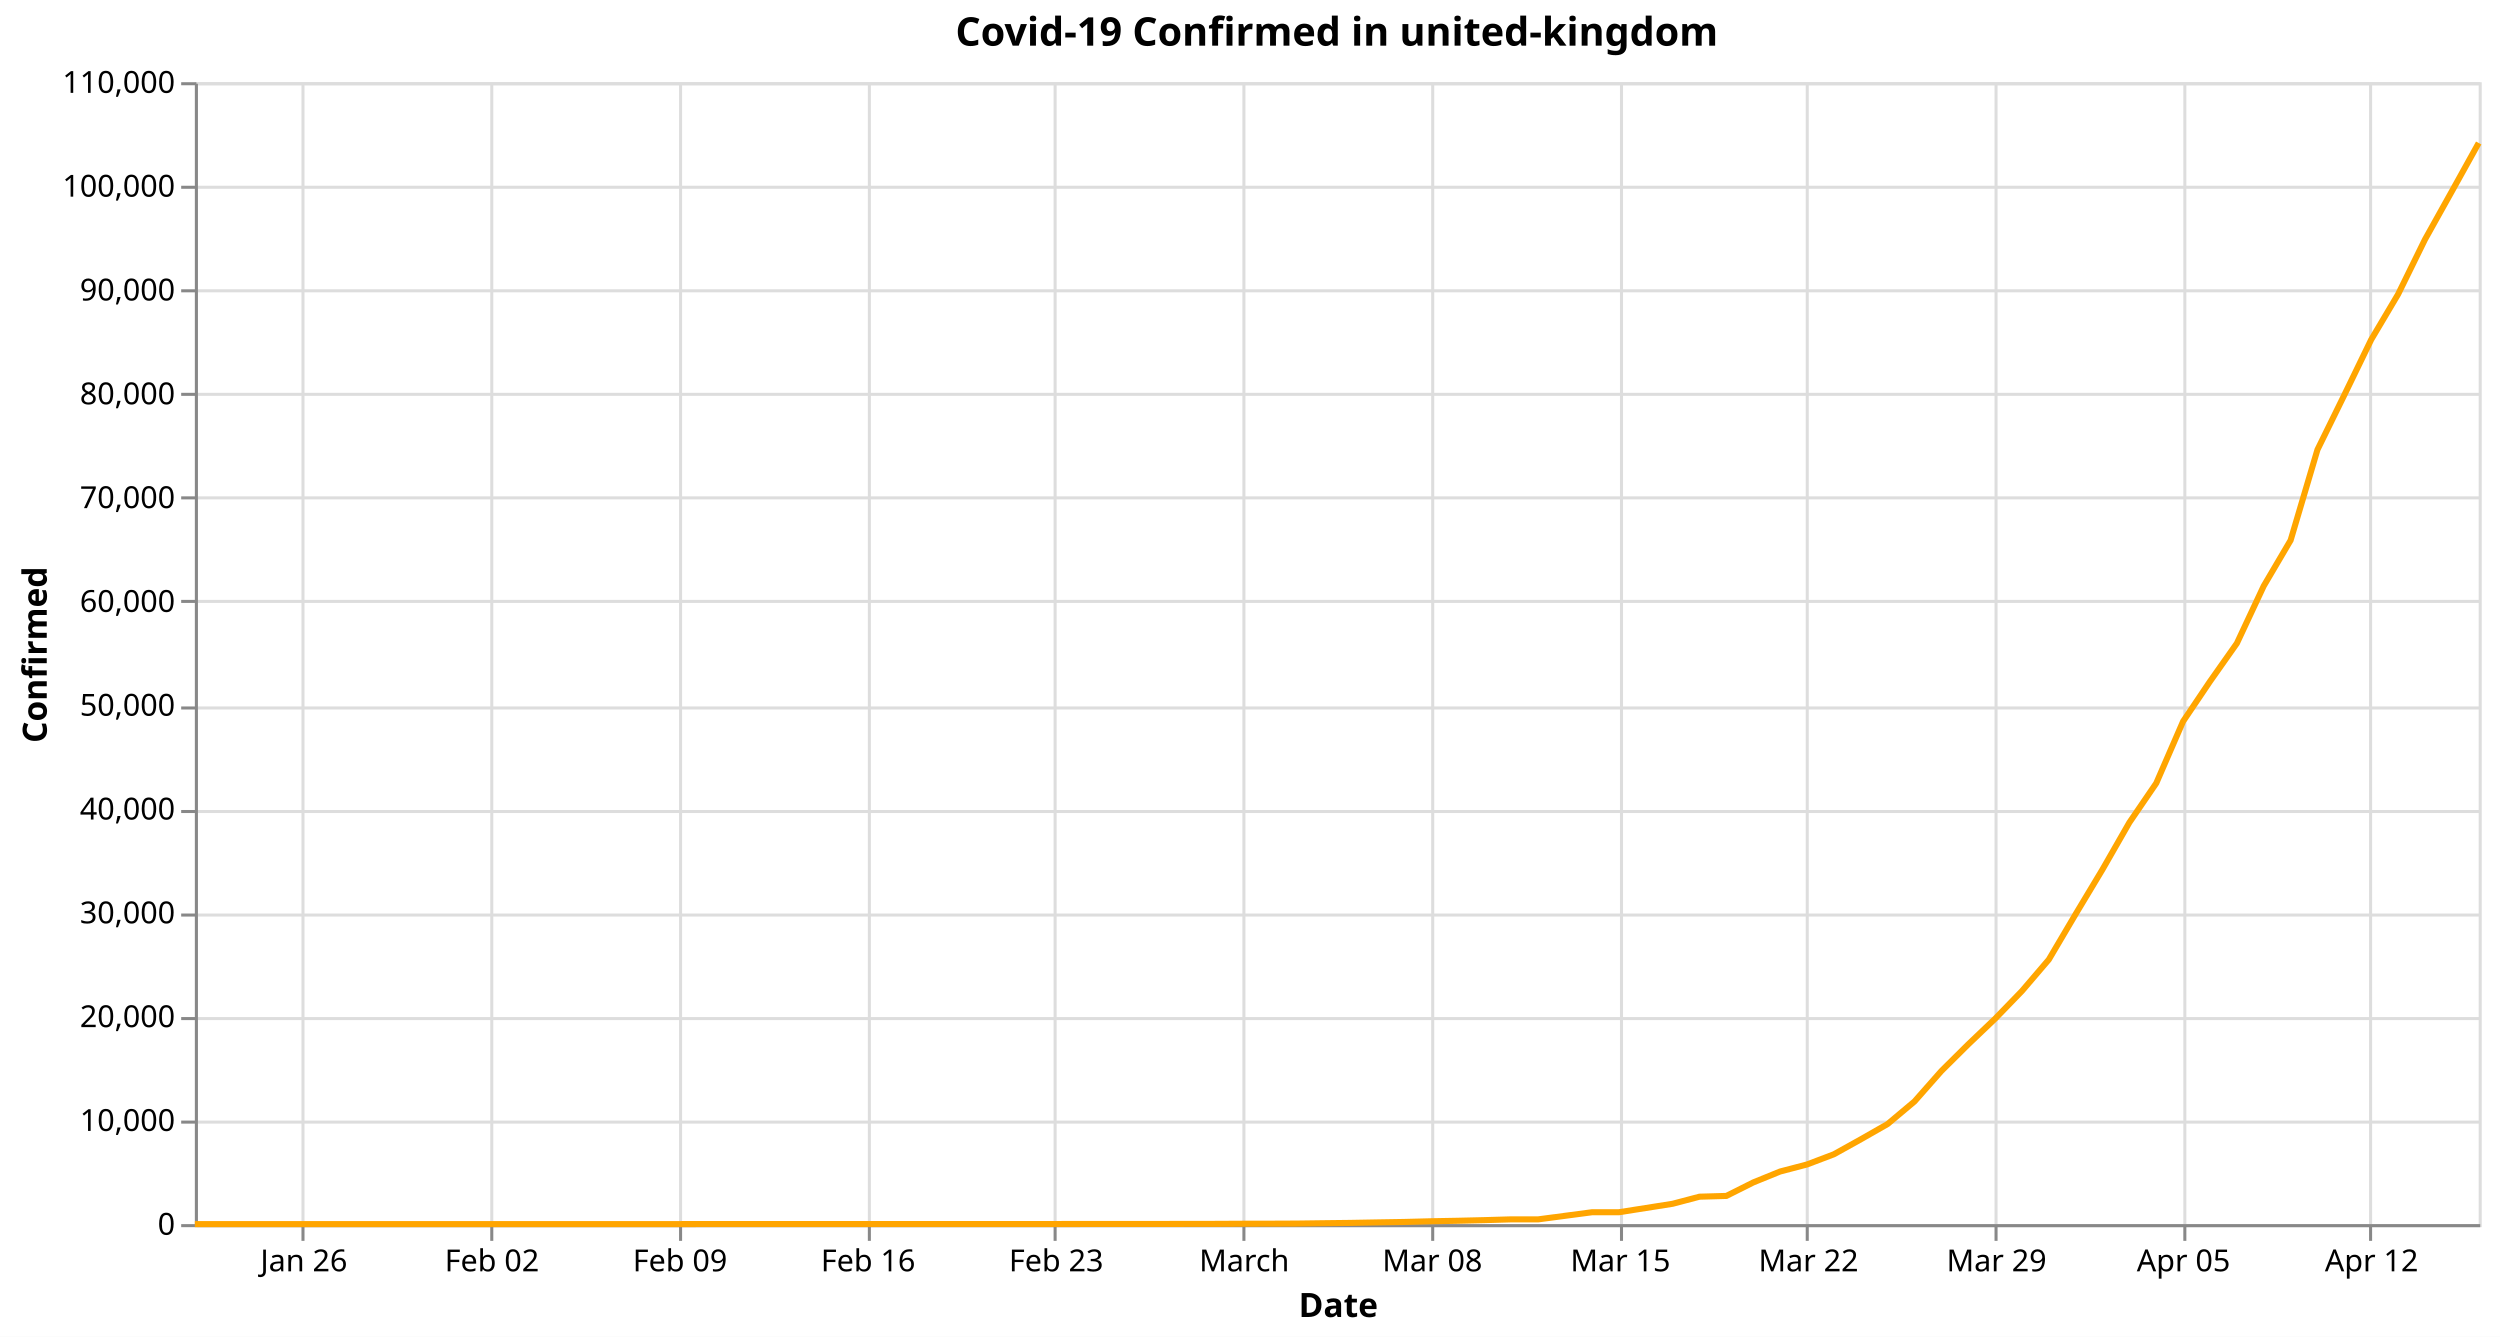
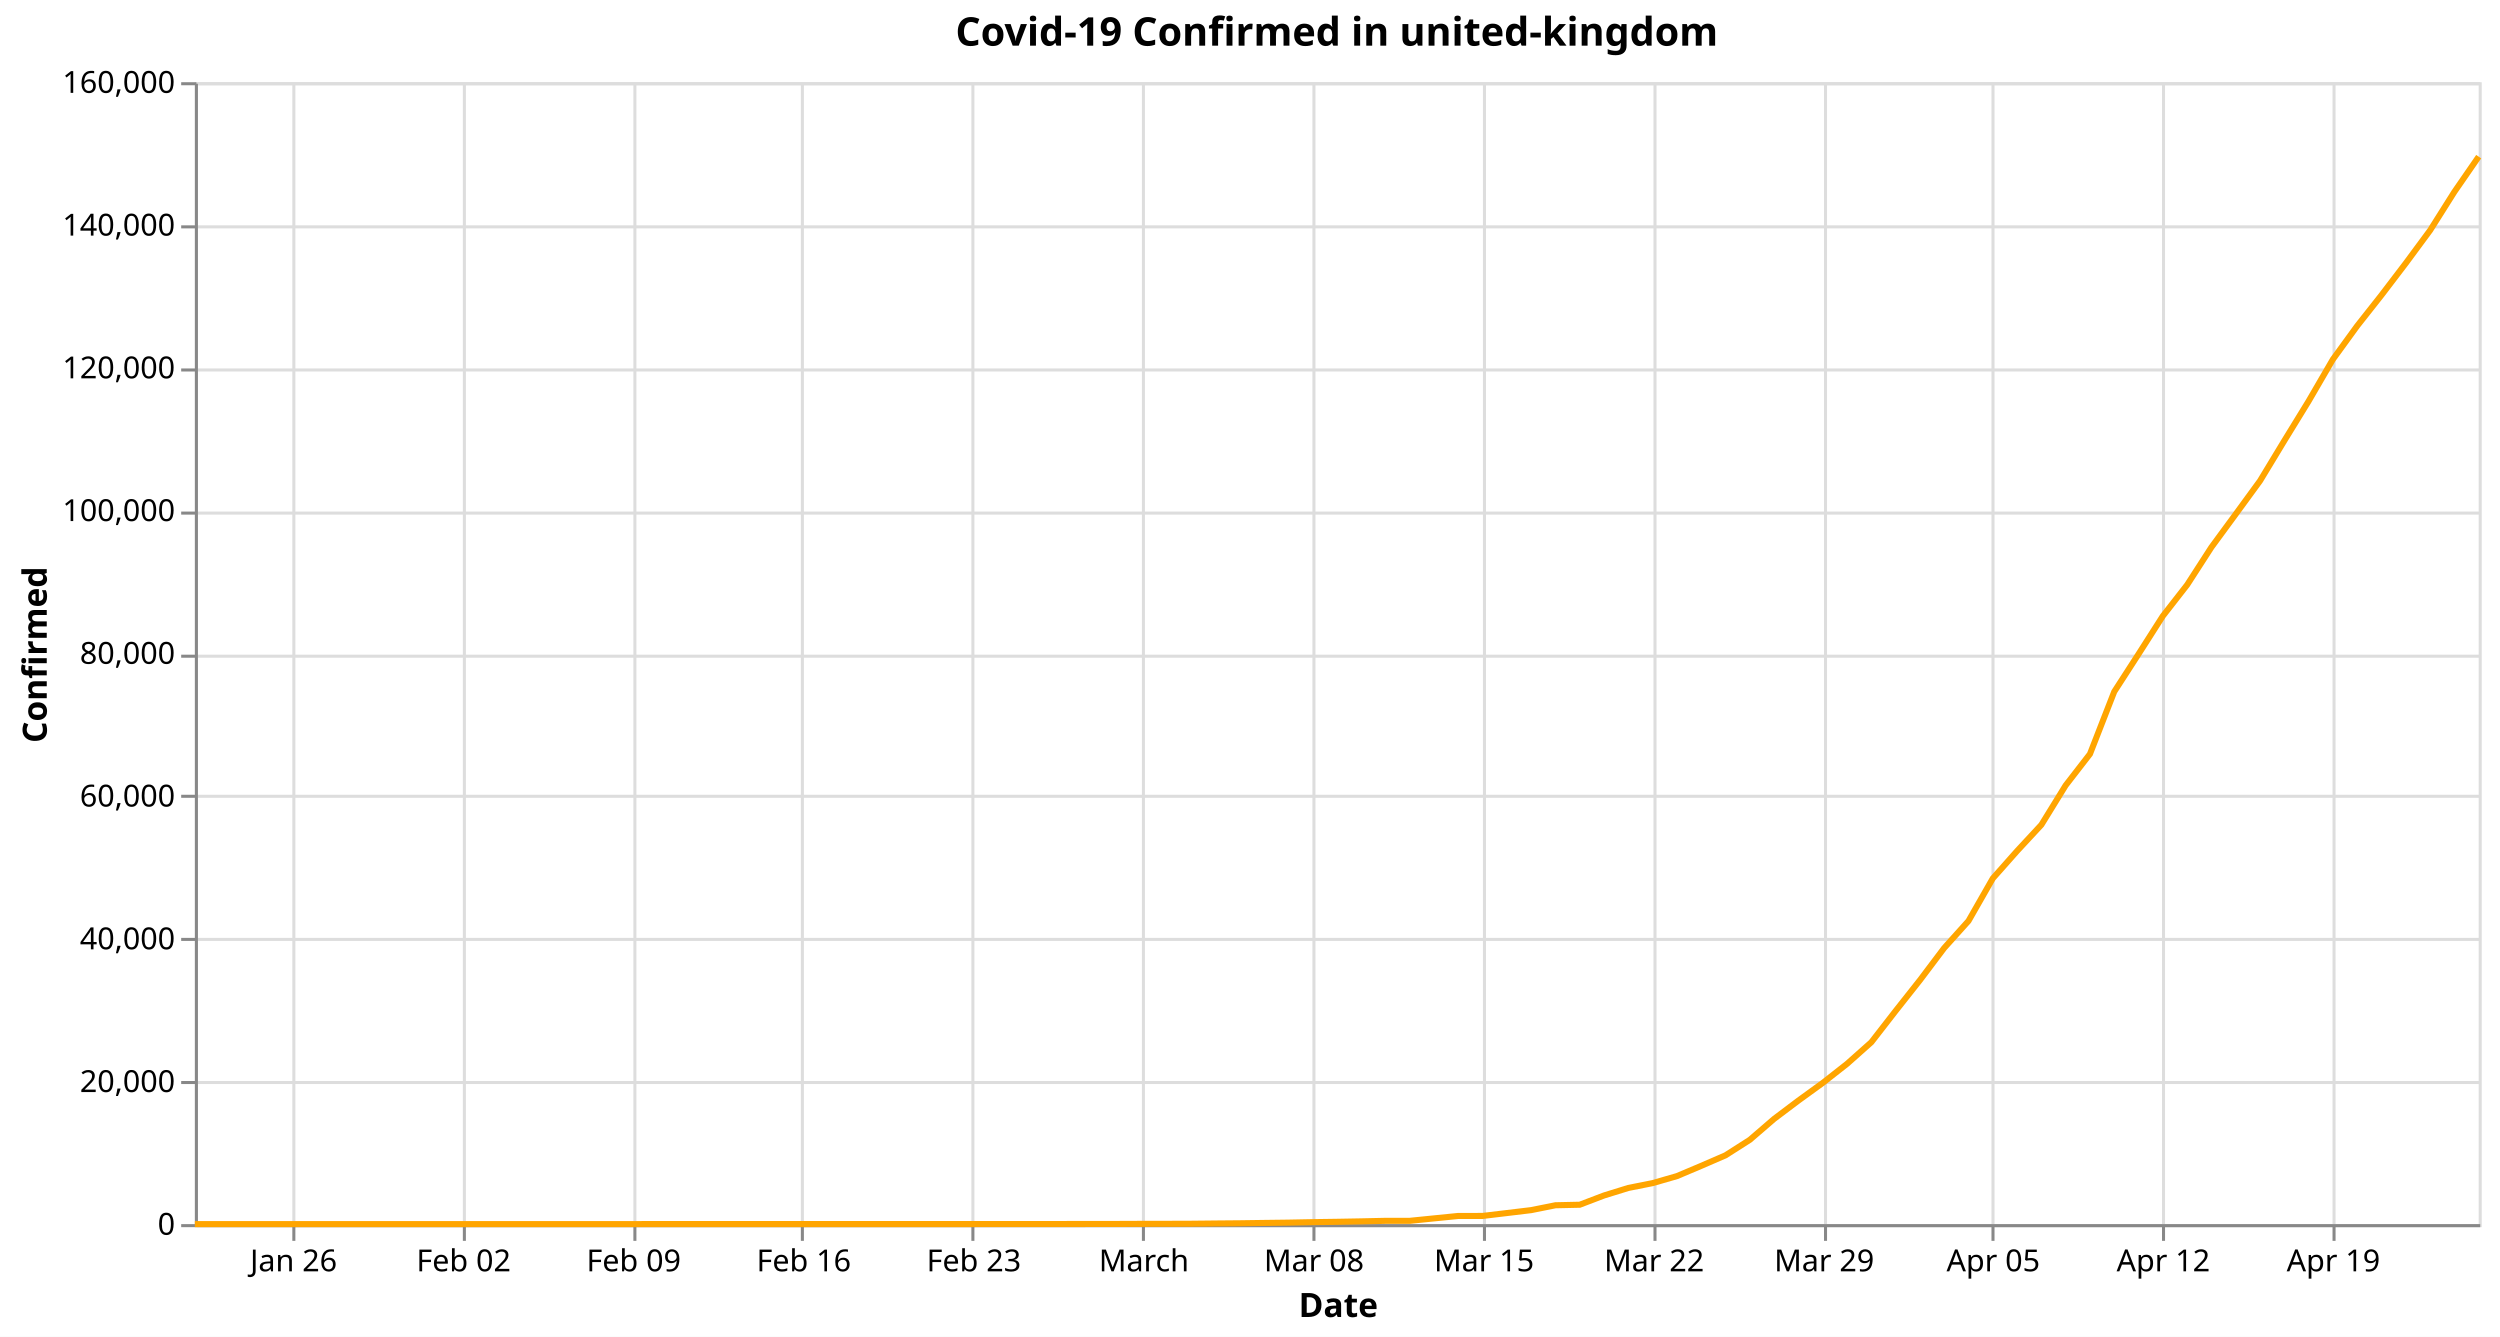
<svg xmlns="http://www.w3.org/2000/svg" class="marks" width="821" height="439" viewBox="0 0 821 439" version="1.1">
  <rect width="821" height="439" style="fill: white;" />
  <g transform="translate(64,27)">
    <g class="mark-group role-frame root">
      <g transform="translate(0,0)">
        <path class="background" d="M0.5,0.5h750v375h-750Z" style="fill: none; stroke: #ddd;" />
        <g>
          <g class="mark-group role-axis">
            <g transform="translate(0.5,375.5)">
              <path class="background" d="M0,0h0v0h0Z" style="pointer-events: none; fill: none;" />
              <g>
                <g class="mark-rule role-axis-grid" style="pointer-events: none;">
-                   <line transform="translate(35,-375)" x2="0" y2="375" style="fill: none; stroke: #ddd; stroke-width: 1; opacity: 1;" />
-                   <line transform="translate(97,-375)" x2="0" y2="375" style="fill: none; stroke: #ddd; stroke-width: 1; opacity: 1;" />
-                   <line transform="translate(159,-375)" x2="0" y2="375" style="fill: none; stroke: #ddd; stroke-width: 1; opacity: 1;" />
-                   <line transform="translate(221,-375)" x2="0" y2="375" style="fill: none; stroke: #ddd; stroke-width: 1; opacity: 1;" />
-                   <line transform="translate(282,-375)" x2="0" y2="375" style="fill: none; stroke: #ddd; stroke-width: 1; opacity: 1;" />
-                   <line transform="translate(344,-375)" x2="0" y2="375" style="fill: none; stroke: #ddd; stroke-width: 1; opacity: 1;" />
-                   <line transform="translate(406,-375)" x2="0" y2="375" style="fill: none; stroke: #ddd; stroke-width: 1; opacity: 1;" />
-                   <line transform="translate(468,-375)" x2="0" y2="375" style="fill: none; stroke: #ddd; stroke-width: 1; opacity: 1;" />
-                   <line transform="translate(529,-375)" x2="0" y2="375" style="fill: none; stroke: #ddd; stroke-width: 1; opacity: 1;" />
-                   <line transform="translate(591,-375)" x2="0" y2="375" style="fill: none; stroke: #ddd; stroke-width: 1; opacity: 1;" />
-                   <line transform="translate(653,-375)" x2="0" y2="375" style="fill: none; stroke: #ddd; stroke-width: 1; opacity: 1;" />
-                   <line transform="translate(714,-375)" x2="0" y2="375" style="fill: none; stroke: #ddd; stroke-width: 1; opacity: 1;" />
+                   <line transform="translate(32,-375)" x2="0" y2="375" style="fill: none; stroke: #ddd; stroke-width: 1; opacity: 1;" />
+                   <line transform="translate(88,-375)" x2="0" y2="375" style="fill: none; stroke: #ddd; stroke-width: 1; opacity: 1;" />
+                   <line transform="translate(144,-375)" x2="0" y2="375" style="fill: none; stroke: #ddd; stroke-width: 1; opacity: 1;" />
+                   <line transform="translate(199,-375)" x2="0" y2="375" style="fill: none; stroke: #ddd; stroke-width: 1; opacity: 1;" />
+                   <line transform="translate(255,-375)" x2="0" y2="375" style="fill: none; stroke: #ddd; stroke-width: 1; opacity: 1;" />
+                   <line transform="translate(311,-375)" x2="0" y2="375" style="fill: none; stroke: #ddd; stroke-width: 1; opacity: 1;" />
+                   <line transform="translate(367,-375)" x2="0" y2="375" style="fill: none; stroke: #ddd; stroke-width: 1; opacity: 1;" />
+                   <line transform="translate(423,-375)" x2="0" y2="375" style="fill: none; stroke: #ddd; stroke-width: 1; opacity: 1;" />
+                   <line transform="translate(479,-375)" x2="0" y2="375" style="fill: none; stroke: #ddd; stroke-width: 1; opacity: 1;" />
+                   <line transform="translate(535,-375)" x2="0" y2="375" style="fill: none; stroke: #ddd; stroke-width: 1; opacity: 1;" />
+                   <line transform="translate(590,-375)" x2="0" y2="375" style="fill: none; stroke: #ddd; stroke-width: 1; opacity: 1;" />
+                   <line transform="translate(646,-375)" x2="0" y2="375" style="fill: none; stroke: #ddd; stroke-width: 1; opacity: 1;" />
+                   <line transform="translate(702,-375)" x2="0" y2="375" style="fill: none; stroke: #ddd; stroke-width: 1; opacity: 1;" />
                </g>
              </g>
              <path class="foreground" d="" style="pointer-events: none; display: none; fill: none;" />
            </g>
          </g>
          <g class="mark-group role-axis">
            <g transform="translate(0.5,0.5)">
              <path class="background" d="M0,0h0v0h0Z" style="pointer-events: none; fill: none;" />
              <g>
                <g class="mark-rule role-axis-grid" style="pointer-events: none;">
                  <line transform="translate(0,375)" x2="750" y2="0" style="fill: none; stroke: #ddd; stroke-width: 1; opacity: 1;" />
-                   <line transform="translate(0,341)" x2="750" y2="0" style="fill: none; stroke: #ddd; stroke-width: 1; opacity: 1;" />
-                   <line transform="translate(0,307)" x2="750" y2="0" style="fill: none; stroke: #ddd; stroke-width: 1; opacity: 1;" />
-                   <line transform="translate(0,273)" x2="750" y2="0" style="fill: none; stroke: #ddd; stroke-width: 1; opacity: 1;" />
-                   <line transform="translate(0,239)" x2="750" y2="0" style="fill: none; stroke: #ddd; stroke-width: 1; opacity: 1;" />
-                   <line transform="translate(0,205)" x2="750" y2="0" style="fill: none; stroke: #ddd; stroke-width: 1; opacity: 1;" />
-                   <line transform="translate(0,170)" x2="750" y2="0" style="fill: none; stroke: #ddd; stroke-width: 1; opacity: 1;" />
-                   <line transform="translate(0,136)" x2="750" y2="0" style="fill: none; stroke: #ddd; stroke-width: 1; opacity: 1;" />
-                   <line transform="translate(0,102)" x2="750" y2="0" style="fill: none; stroke: #ddd; stroke-width: 1; opacity: 1;" />
-                   <line transform="translate(0,68)" x2="750" y2="0" style="fill: none; stroke: #ddd; stroke-width: 1; opacity: 1;" />
-                   <line transform="translate(0,34)" x2="750" y2="0" style="fill: none; stroke: #ddd; stroke-width: 1; opacity: 1;" />
+                   <line transform="translate(0,328)" x2="750" y2="0" style="fill: none; stroke: #ddd; stroke-width: 1; opacity: 1;" />
+                   <line transform="translate(0,281)" x2="750" y2="0" style="fill: none; stroke: #ddd; stroke-width: 1; opacity: 1;" />
+                   <line transform="translate(0,234)" x2="750" y2="0" style="fill: none; stroke: #ddd; stroke-width: 1; opacity: 1;" />
+                   <line transform="translate(0,188)" x2="750" y2="0" style="fill: none; stroke: #ddd; stroke-width: 1; opacity: 1;" />
+                   <line transform="translate(0,141)" x2="750" y2="0" style="fill: none; stroke: #ddd; stroke-width: 1; opacity: 1;" />
+                   <line transform="translate(0,94)" x2="750" y2="0" style="fill: none; stroke: #ddd; stroke-width: 1; opacity: 1;" />
+                   <line transform="translate(0,47)" x2="750" y2="0" style="fill: none; stroke: #ddd; stroke-width: 1; opacity: 1;" />
                  <line transform="translate(0,0)" x2="750" y2="0" style="fill: none; stroke: #ddd; stroke-width: 1; opacity: 1;" />
                </g>
              </g>
              <path class="foreground" d="" style="pointer-events: none; display: none; fill: none;" />
            </g>
          </g>
          <g class="mark-group role-axis">
            <g transform="translate(0.5,375.5)">
              <path class="background" d="M0,0h0v0h0Z" style="pointer-events: none; fill: none;" />
              <g>
                <g class="mark-rule role-axis-tick" style="pointer-events: none;">
-                   <line transform="translate(35,0)" x2="0" y2="5" style="fill: none; stroke: #888; stroke-width: 1; opacity: 1;" />
-                   <line transform="translate(97,0)" x2="0" y2="5" style="fill: none; stroke: #888; stroke-width: 1; opacity: 1;" />
-                   <line transform="translate(159,0)" x2="0" y2="5" style="fill: none; stroke: #888; stroke-width: 1; opacity: 1;" />
-                   <line transform="translate(221,0)" x2="0" y2="5" style="fill: none; stroke: #888; stroke-width: 1; opacity: 1;" />
-                   <line transform="translate(282,0)" x2="0" y2="5" style="fill: none; stroke: #888; stroke-width: 1; opacity: 1;" />
-                   <line transform="translate(344,0)" x2="0" y2="5" style="fill: none; stroke: #888; stroke-width: 1; opacity: 1;" />
-                   <line transform="translate(406,0)" x2="0" y2="5" style="fill: none; stroke: #888; stroke-width: 1; opacity: 1;" />
-                   <line transform="translate(468,0)" x2="0" y2="5" style="fill: none; stroke: #888; stroke-width: 1; opacity: 1;" />
-                   <line transform="translate(529,0)" x2="0" y2="5" style="fill: none; stroke: #888; stroke-width: 1; opacity: 1;" />
-                   <line transform="translate(591,0)" x2="0" y2="5" style="fill: none; stroke: #888; stroke-width: 1; opacity: 1;" />
-                   <line transform="translate(653,0)" x2="0" y2="5" style="fill: none; stroke: #888; stroke-width: 1; opacity: 1;" />
-                   <line transform="translate(714,0)" x2="0" y2="5" style="fill: none; stroke: #888; stroke-width: 1; opacity: 1;" />
+                   <line transform="translate(32,0)" x2="0" y2="5" style="fill: none; stroke: #888; stroke-width: 1; opacity: 1;" />
+                   <line transform="translate(88,0)" x2="0" y2="5" style="fill: none; stroke: #888; stroke-width: 1; opacity: 1;" />
+                   <line transform="translate(144,0)" x2="0" y2="5" style="fill: none; stroke: #888; stroke-width: 1; opacity: 1;" />
+                   <line transform="translate(199,0)" x2="0" y2="5" style="fill: none; stroke: #888; stroke-width: 1; opacity: 1;" />
+                   <line transform="translate(255,0)" x2="0" y2="5" style="fill: none; stroke: #888; stroke-width: 1; opacity: 1;" />
+                   <line transform="translate(311,0)" x2="0" y2="5" style="fill: none; stroke: #888; stroke-width: 1; opacity: 1;" />
+                   <line transform="translate(367,0)" x2="0" y2="5" style="fill: none; stroke: #888; stroke-width: 1; opacity: 1;" />
+                   <line transform="translate(423,0)" x2="0" y2="5" style="fill: none; stroke: #888; stroke-width: 1; opacity: 1;" />
+                   <line transform="translate(479,0)" x2="0" y2="5" style="fill: none; stroke: #888; stroke-width: 1; opacity: 1;" />
+                   <line transform="translate(535,0)" x2="0" y2="5" style="fill: none; stroke: #888; stroke-width: 1; opacity: 1;" />
+                   <line transform="translate(590,0)" x2="0" y2="5" style="fill: none; stroke: #888; stroke-width: 1; opacity: 1;" />
+                   <line transform="translate(646,0)" x2="0" y2="5" style="fill: none; stroke: #888; stroke-width: 1; opacity: 1;" />
+                   <line transform="translate(702,0)" x2="0" y2="5" style="fill: none; stroke: #888; stroke-width: 1; opacity: 1;" />
                </g>
                <g class="mark-text role-axis-label" style="pointer-events: none;">
-                   <text text-anchor="middle" transform="translate(35.29412,15)" style="font-family: sans-serif; font-size: 10px; fill: #000; opacity: 1;">Jan 26</text>
-                   <text text-anchor="middle" transform="translate(97.05882,15)" style="font-family: sans-serif; font-size: 10px; fill: #000; opacity: 1;">Feb 02</text>
-                   <text text-anchor="middle" transform="translate(158.8235,15)" style="font-family: sans-serif; font-size: 10px; fill: #000; opacity: 1;">Feb 09</text>
-                   <text text-anchor="middle" transform="translate(220.5882,15)" style="font-family: sans-serif; font-size: 10px; fill: #000; opacity: 1;">Feb 16</text>
-                   <text text-anchor="middle" transform="translate(282.3529,15)" style="font-family: sans-serif; font-size: 10px; fill: #000; opacity: 1;">Feb 23</text>
-                   <text text-anchor="middle" transform="translate(344.1176,15)" style="font-family: sans-serif; font-size: 10px; fill: #000; opacity: 1;">March</text>
-                   <text text-anchor="middle" transform="translate(405.8824,15)" style="font-family: sans-serif; font-size: 10px; fill: #000; opacity: 1;">Mar 08</text>
-                   <text text-anchor="middle" transform="translate(467.6471,15)" style="font-family: sans-serif; font-size: 10px; fill: #000; opacity: 1;">Mar 15</text>
-                   <text text-anchor="middle" transform="translate(529.4118,15)" style="font-family: sans-serif; font-size: 10px; fill: #000; opacity: 1;">Mar 22</text>
-                   <text text-anchor="middle" transform="translate(591.1765,15)" style="font-family: sans-serif; font-size: 10px; fill: #000; opacity: 1;">Mar 29</text>
-                   <text text-anchor="middle" transform="translate(652.5735,15)" style="font-family: sans-serif; font-size: 10px; fill: #000; opacity: 1;">Apr 05</text>
-                   <text text-anchor="middle" transform="translate(714.3382,15)" style="font-family: sans-serif; font-size: 10px; fill: #000; opacity: 1;">Apr 12</text>
+                   <text text-anchor="middle" transform="translate(31.91489,15)" style="font-family: sans-serif; font-size: 10px; fill: #000; opacity: 1;">Jan 26</text>
+                   <text text-anchor="middle" transform="translate(87.76596,15)" style="font-family: sans-serif; font-size: 10px; fill: #000; opacity: 1;">Feb 02</text>
+                   <text text-anchor="middle" transform="translate(143.617,15)" style="font-family: sans-serif; font-size: 10px; fill: #000; opacity: 1;">Feb 09</text>
+                   <text text-anchor="middle" transform="translate(199.4681,15)" style="font-family: sans-serif; font-size: 10px; fill: #000; opacity: 1;">Feb 16</text>
+                   <text text-anchor="middle" transform="translate(255.3191,15)" style="font-family: sans-serif; font-size: 10px; fill: #000; opacity: 1;">Feb 23</text>
+                   <text text-anchor="middle" transform="translate(311.1702,15)" style="font-family: sans-serif; font-size: 10px; fill: #000; opacity: 1;">March</text>
+                   <text text-anchor="middle" transform="translate(367.0213,15)" style="font-family: sans-serif; font-size: 10px; fill: #000; opacity: 1;">Mar 08</text>
+                   <text text-anchor="middle" transform="translate(422.8723,15)" style="font-family: sans-serif; font-size: 10px; fill: #000; opacity: 1;">Mar 15</text>
+                   <text text-anchor="middle" transform="translate(478.7234,15)" style="font-family: sans-serif; font-size: 10px; fill: #000; opacity: 1;">Mar 22</text>
+                   <text text-anchor="middle" transform="translate(534.5745,15)" style="font-family: sans-serif; font-size: 10px; fill: #000; opacity: 1;">Mar 29</text>
+                   <text text-anchor="middle" transform="translate(590.0931,15)" style="font-family: sans-serif; font-size: 10px; fill: #000; opacity: 1;">Apr 05</text>
+                   <text text-anchor="middle" transform="translate(645.9441,15)" style="font-family: sans-serif; font-size: 10px; fill: #000; opacity: 1;">Apr 12</text>
+                   <text text-anchor="middle" transform="translate(701.7952,15)" style="font-family: sans-serif; font-size: 10px; fill: #000; opacity: 1;">Apr 19</text>
                </g>
                <g class="mark-rule role-axis-domain" style="pointer-events: none;">
                  <line transform="translate(0,0)" x2="750" y2="0" style="fill: none; stroke: #888; stroke-width: 1; opacity: 1;" />
                </g>
                <g class="mark-text role-axis-title" style="pointer-events: none;">
                  <text text-anchor="middle" transform="translate(375,30)" style="font-family: sans-serif; font-size: 11px; font-weight: bold; fill: #000; opacity: 1;">Date</text>
                </g>
              </g>
              <path class="foreground" d="" style="pointer-events: none; display: none; fill: none;" />
            </g>
          </g>
          <g class="mark-group role-axis">
            <g transform="translate(0.5,0.5)">
              <path class="background" d="M0,0h0v0h0Z" style="pointer-events: none; fill: none;" />
              <g>
                <g class="mark-rule role-axis-tick" style="pointer-events: none;">
                  <line transform="translate(0,375)" x2="-5" y2="0" style="fill: none; stroke: #888; stroke-width: 1; opacity: 1;" />
-                   <line transform="translate(0,341)" x2="-5" y2="0" style="fill: none; stroke: #888; stroke-width: 1; opacity: 1;" />
-                   <line transform="translate(0,307)" x2="-5" y2="0" style="fill: none; stroke: #888; stroke-width: 1; opacity: 1;" />
-                   <line transform="translate(0,273)" x2="-5" y2="0" style="fill: none; stroke: #888; stroke-width: 1; opacity: 1;" />
-                   <line transform="translate(0,239)" x2="-5" y2="0" style="fill: none; stroke: #888; stroke-width: 1; opacity: 1;" />
-                   <line transform="translate(0,205)" x2="-5" y2="0" style="fill: none; stroke: #888; stroke-width: 1; opacity: 1;" />
-                   <line transform="translate(0,170)" x2="-5" y2="0" style="fill: none; stroke: #888; stroke-width: 1; opacity: 1;" />
-                   <line transform="translate(0,136)" x2="-5" y2="0" style="fill: none; stroke: #888; stroke-width: 1; opacity: 1;" />
-                   <line transform="translate(0,102)" x2="-5" y2="0" style="fill: none; stroke: #888; stroke-width: 1; opacity: 1;" />
-                   <line transform="translate(0,68)" x2="-5" y2="0" style="fill: none; stroke: #888; stroke-width: 1; opacity: 1;" />
-                   <line transform="translate(0,34)" x2="-5" y2="0" style="fill: none; stroke: #888; stroke-width: 1; opacity: 1;" />
+                   <line transform="translate(0,328)" x2="-5" y2="0" style="fill: none; stroke: #888; stroke-width: 1; opacity: 1;" />
+                   <line transform="translate(0,281)" x2="-5" y2="0" style="fill: none; stroke: #888; stroke-width: 1; opacity: 1;" />
+                   <line transform="translate(0,234)" x2="-5" y2="0" style="fill: none; stroke: #888; stroke-width: 1; opacity: 1;" />
+                   <line transform="translate(0,188)" x2="-5" y2="0" style="fill: none; stroke: #888; stroke-width: 1; opacity: 1;" />
+                   <line transform="translate(0,141)" x2="-5" y2="0" style="fill: none; stroke: #888; stroke-width: 1; opacity: 1;" />
+                   <line transform="translate(0,94)" x2="-5" y2="0" style="fill: none; stroke: #888; stroke-width: 1; opacity: 1;" />
+                   <line transform="translate(0,47)" x2="-5" y2="0" style="fill: none; stroke: #888; stroke-width: 1; opacity: 1;" />
                  <line transform="translate(0,0)" x2="-5" y2="0" style="fill: none; stroke: #888; stroke-width: 1; opacity: 1;" />
                </g>
                <g class="mark-text role-axis-label" style="pointer-events: none;">
                  <text text-anchor="end" transform="translate(-7,378)" style="font-family: sans-serif; font-size: 10px; fill: #000; opacity: 1;">0</text>
-                   <text text-anchor="end" transform="translate(-7,343.9091)" style="font-family: sans-serif; font-size: 10px; fill: #000; opacity: 1;">10,000</text>
-                   <text text-anchor="end" transform="translate(-7,309.8182)" style="font-family: sans-serif; font-size: 10px; fill: #000; opacity: 1;">20,000</text>
-                   <text text-anchor="end" transform="translate(-7,275.7273)" style="font-family: sans-serif; font-size: 10px; fill: #000; opacity: 1;">30,000</text>
-                   <text text-anchor="end" transform="translate(-7,241.6364)" style="font-family: sans-serif; font-size: 10px; fill: #000; opacity: 1;">40,000</text>
-                   <text text-anchor="end" transform="translate(-7,207.5455)" style="font-family: sans-serif; font-size: 10px; fill: #000; opacity: 1;">50,000</text>
-                   <text text-anchor="end" transform="translate(-7,173.4545)" style="font-family: sans-serif; font-size: 10px; fill: #000; opacity: 1;">60,000</text>
-                   <text text-anchor="end" transform="translate(-7,139.3636)" style="font-family: sans-serif; font-size: 10px; fill: #000; opacity: 1;">70,000</text>
-                   <text text-anchor="end" transform="translate(-7,105.2727)" style="font-family: sans-serif; font-size: 10px; fill: #000; opacity: 1;">80,000</text>
-                   <text text-anchor="end" transform="translate(-7,71.18182)" style="font-family: sans-serif; font-size: 10px; fill: #000; opacity: 1;">90,000</text>
-                   <text text-anchor="end" transform="translate(-7,37.09091)" style="font-family: sans-serif; font-size: 10px; fill: #000; opacity: 1;">100,000</text>
-                   <text text-anchor="end" transform="translate(-7,3)" style="font-family: sans-serif; font-size: 10px; fill: #000; opacity: 1;">110,000</text>
+                   <text text-anchor="end" transform="translate(-7,331.125)" style="font-family: sans-serif; font-size: 10px; fill: #000; opacity: 1;">20,000</text>
+                   <text text-anchor="end" transform="translate(-7,284.25)" style="font-family: sans-serif; font-size: 10px; fill: #000; opacity: 1;">40,000</text>
+                   <text text-anchor="end" transform="translate(-7,237.375)" style="font-family: sans-serif; font-size: 10px; fill: #000; opacity: 1;">60,000</text>
+                   <text text-anchor="end" transform="translate(-7,190.5)" style="font-family: sans-serif; font-size: 10px; fill: #000; opacity: 1;">80,000</text>
+                   <text text-anchor="end" transform="translate(-7,143.625)" style="font-family: sans-serif; font-size: 10px; fill: #000; opacity: 1;">100,000</text>
+                   <text text-anchor="end" transform="translate(-7,96.75)" style="font-family: sans-serif; font-size: 10px; fill: #000; opacity: 1;">120,000</text>
+                   <text text-anchor="end" transform="translate(-7,49.875)" style="font-family: sans-serif; font-size: 10px; fill: #000; opacity: 1;">140,000</text>
+                   <text text-anchor="end" transform="translate(-7,3)" style="font-family: sans-serif; font-size: 10px; fill: #000; opacity: 1;">160,000</text>
                </g>
                <g class="mark-rule role-axis-domain" style="pointer-events: none;">
                  <line transform="translate(0,375)" x2="0" y2="-375" style="fill: none; stroke: #888; stroke-width: 1; opacity: 1;" />
                </g>
                <g class="mark-text role-axis-title" style="pointer-events: none;">
                  <text text-anchor="middle" transform="translate(-47.14746,187.5) rotate(-90) translate(0,-2)" style="font-family: sans-serif; font-size: 11px; font-weight: bold; fill: #000; opacity: 1;">Confirmed</text>
                </g>
              </g>
              <path class="foreground" d="" style="pointer-events: none; display: none; fill: none;" />
            </g>
          </g>
          <g class="mark-line role-mark marks">
-             <path d="M0,375L8.824,375L17.647,375L26.471,375L35.294,375L44.118,375L52.941,375L61.765,375L70.588,375L79.412,374.993L88.235,374.993L97.059,374.993L105.882,374.993L114.706,374.993L123.529,374.993L132.353,374.993L141.176,374.99L150,374.99L158.824,374.99L167.647,374.973L176.471,374.973L185.294,374.969L194.118,374.969L202.941,374.969L211.765,374.969L220.588,374.969L229.412,374.969L238.235,374.969L247.059,374.969L255.882,374.969L264.706,374.969L273.529,374.969L282.353,374.969L291.176,374.956L300,374.956L308.824,374.956L317.647,374.949L326.471,374.932L335.294,374.922L344.118,374.877L352.941,374.864L361.765,374.826L370.588,374.707L379.412,374.605L388.235,374.441L397.059,374.294L405.882,374.066L414.706,373.902L423.529,373.691L432.353,373.435L441.176,373.435L450,372.266L458.824,371.1L467.647,371.097L476.471,369.712L485.294,368.318L494.118,365.993L502.941,365.741L511.765,361.316L520.588,357.726L529.412,355.415L538.235,352.07L547.059,347.168L555.882,342.136L564.706,334.732L573.529,324.733L582.353,315.982L591.176,307.568L600,298.456L608.824,288.133L617.647,273.188L626.471,258.501L635.294,243.106L644.118,230.192L652.941,209.877L661.765,196.776L670.588,184.265L679.412,165.43L688.235,150.436L697.059,120.665L705.882,102.702L714.706,84.525L723.529,69.648L732.353,51.665L741.176,35.853L750,19.96" style="fill: none; stroke: orange; stroke-width: 2;" />
+             <path d="M0,375L7.979,375L15.957,375L23.936,375L31.915,375L39.894,375L47.872,375L55.851,375L63.83,375L71.809,374.995L79.787,374.995L87.766,374.995L95.745,374.995L103.723,374.995L111.702,374.995L119.681,374.995L127.66,374.993L135.638,374.993L143.617,374.993L151.596,374.981L159.574,374.981L167.553,374.979L175.532,374.979L183.511,374.979L191.489,374.979L199.468,374.979L207.447,374.979L215.426,374.979L223.404,374.979L231.383,374.979L239.362,374.979L247.34,374.979L255.319,374.979L263.298,374.97L271.277,374.97L279.255,374.97L287.234,374.965L295.213,374.953L303.191,374.946L311.17,374.916L319.149,374.906L327.128,374.88L335.106,374.798L343.085,374.728L351.064,374.616L359.043,374.515L367.021,374.358L375,374.245L382.979,374.1L390.957,373.924L398.936,373.924L406.915,373.12L414.894,372.319L422.872,372.316L430.851,371.365L438.83,370.406L446.809,368.808L454.787,368.634L462.766,365.592L470.745,363.124L478.723,361.535L486.702,359.236L494.681,355.866L502.66,352.406L510.638,347.316L518.617,340.441L526.596,334.425L534.574,328.641L542.553,322.376L550.532,315.279L558.511,305.004L566.489,294.907L574.468,284.323L582.447,275.445L590.426,261.478L598.404,252.471L606.383,243.87L614.362,230.92L622.34,220.613L630.319,200.145L638.298,187.795L646.277,175.298L654.255,165.07L662.234,152.707L670.213,141.837L678.191,130.91L686.17,117.729L694.149,104.733L702.128,91.003L710.106,80.025L718.085,69.909L726.064,59.442L734.043,48.642L742.021,36L750,24.448" style="fill: none; stroke: orange; stroke-width: 2;" />
          </g>
          <g class="mark-group role-title">
            <g transform="translate(375,-22)">
              <path class="background" d="M0,0h0v0h0Z" style="pointer-events: none; fill: none;" />
              <g>
                <g class="mark-text role-title-text" style="pointer-events: none;">
                  <text text-anchor="middle" transform="translate(0,10)" style="font-family: sans-serif; font-size: 13px; font-weight: bold; fill: #000; opacity: 1;">Covid-19 Confirmed in united-kingdom</text>
                </g>
              </g>
              <path class="foreground" d="" style="pointer-events: none; display: none; fill: none;" />
            </g>
          </g>
        </g>
        <path class="foreground" d="" style="display: none; fill: none;" />
      </g>
    </g>
  </g>
</svg>
